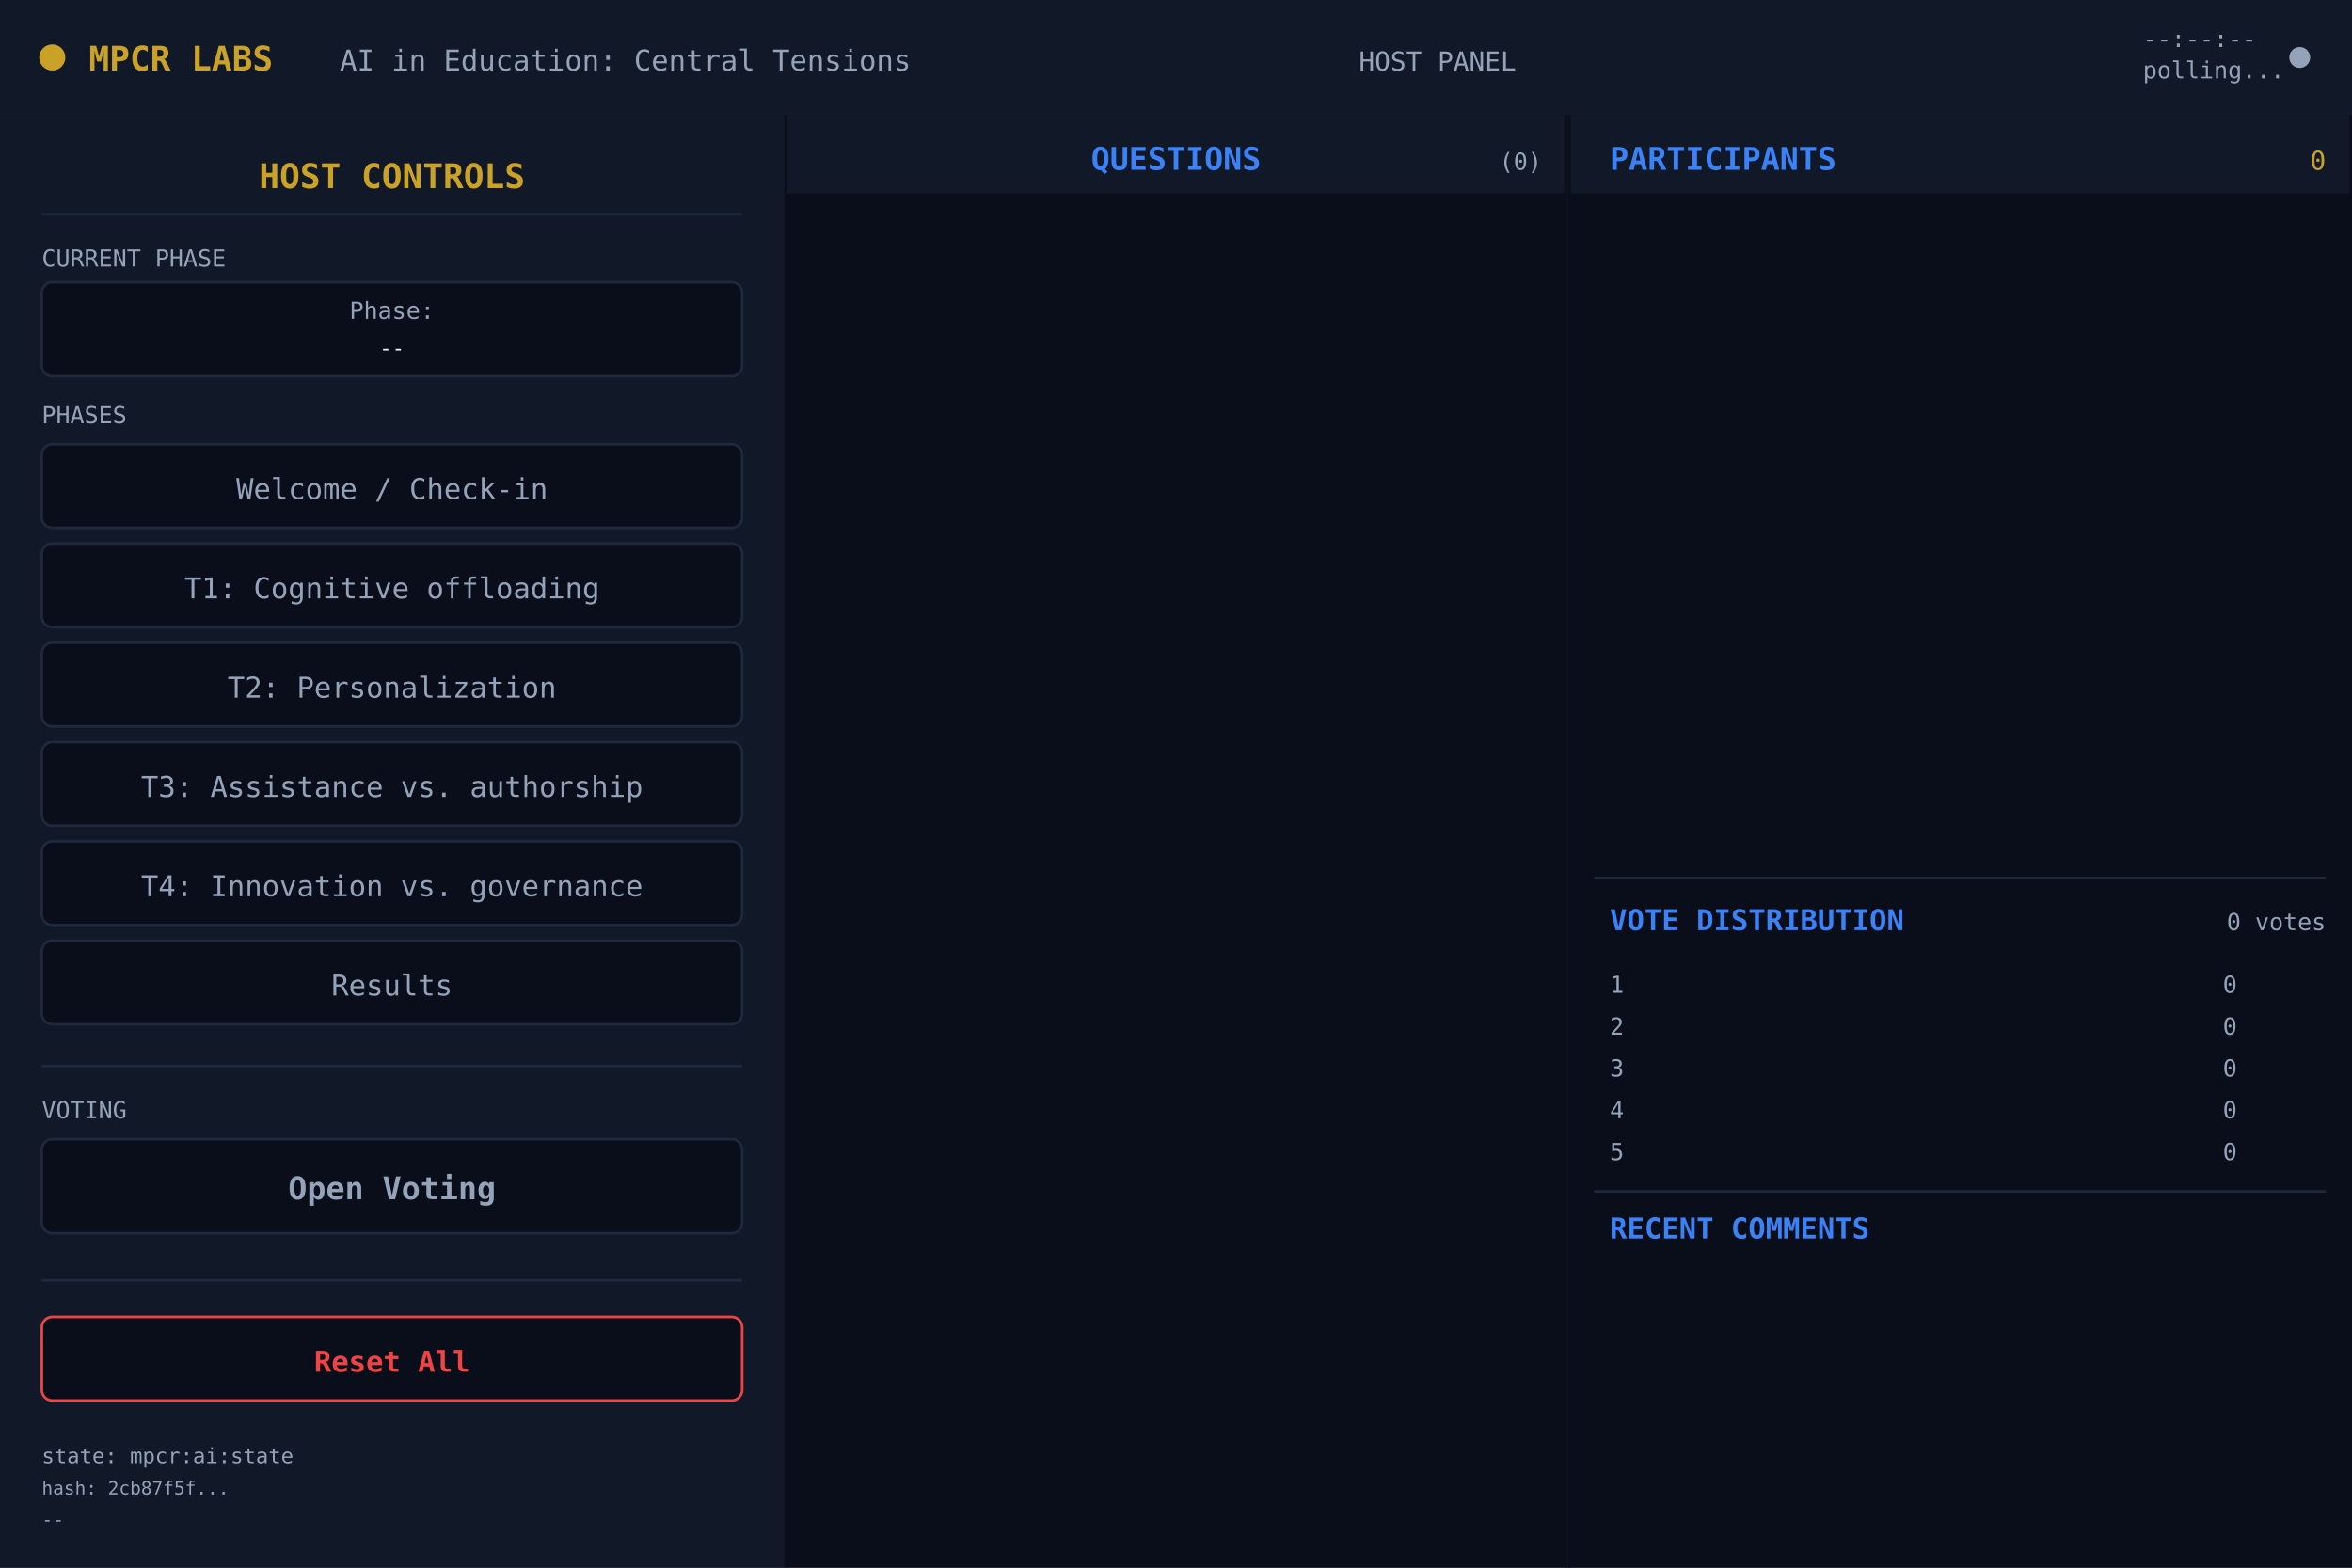
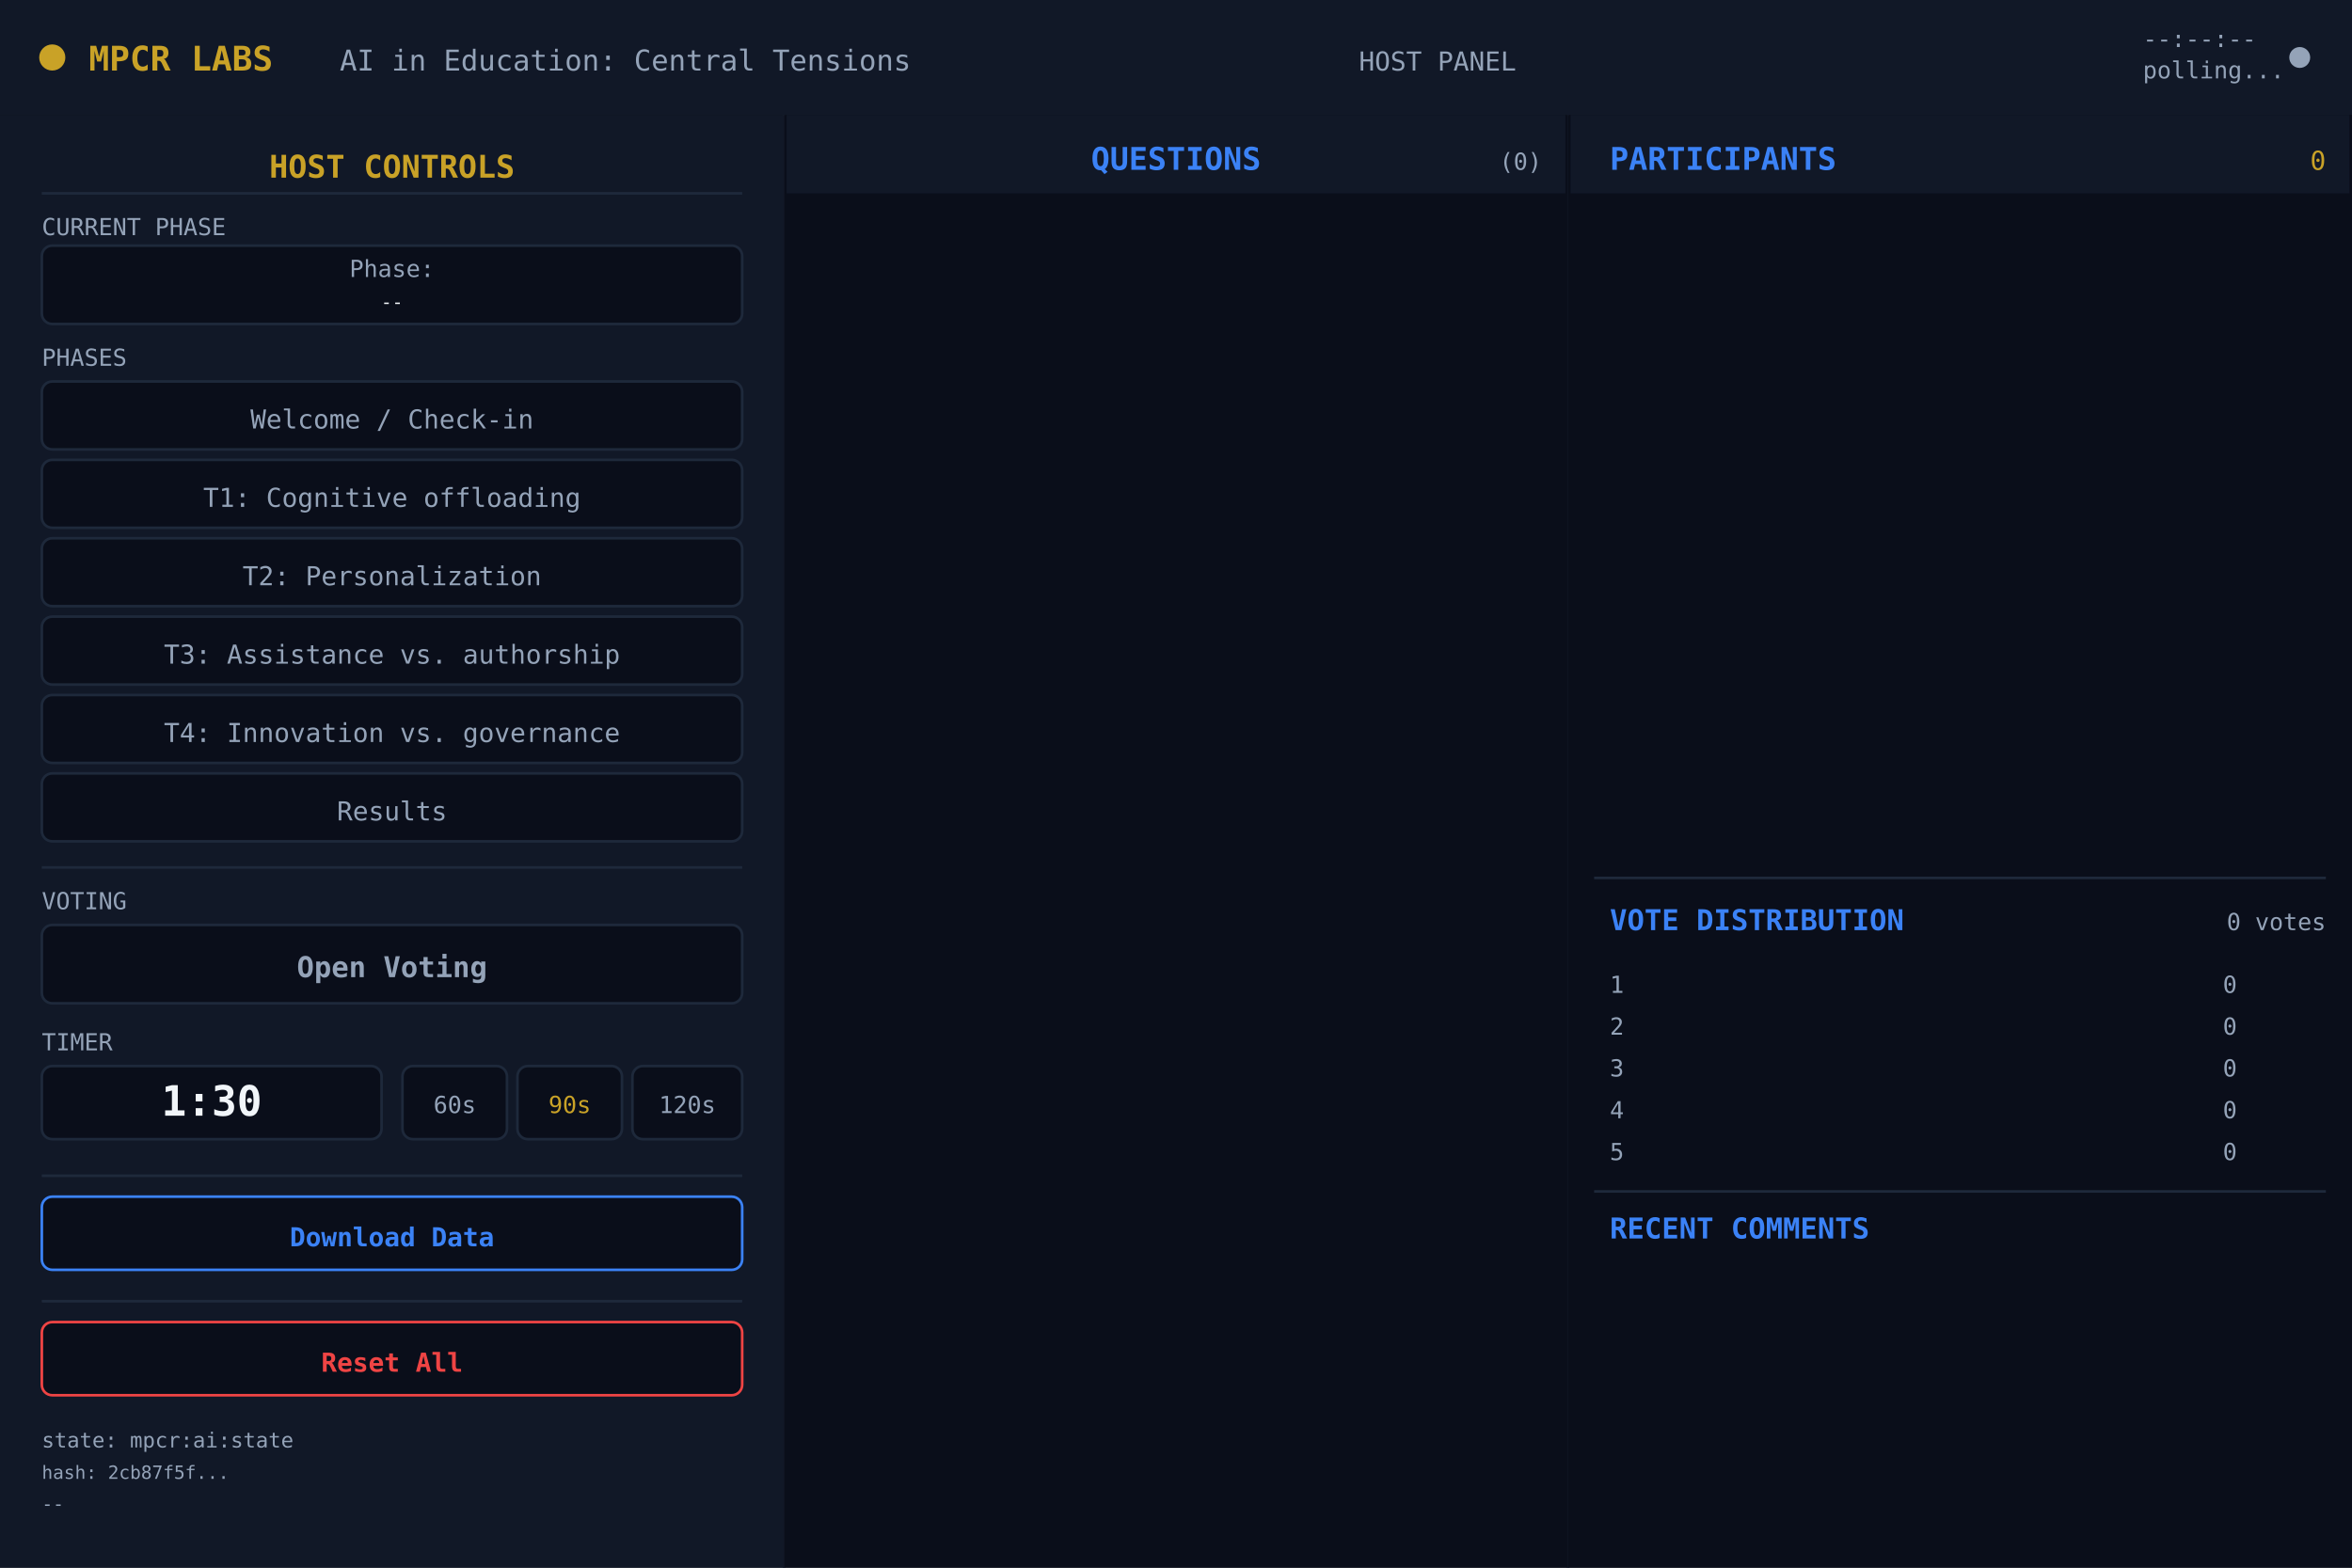
<svg xmlns="http://www.w3.org/2000/svg" viewBox="0 0 900 600">
  <defs>
    <clipPath id="qClip">
      <rect x="301" y="52" width="298" height="536" />
    </clipPath>
    <clipPath id="pClip">
      <rect x="601" y="52" width="298" height="280" />
    </clipPath>
    <clipPath id="cClip">
      <rect x="601" y="430" width="298" height="158" />
    </clipPath>
  </defs>
  <rect width="900" height="600" fill="#0a0e1a" />
  <rect width="900" height="44" fill="#111827" />
  <circle cx="20" cy="22" r="5" fill="#c9a227" id="connDot" />
  <text x="34" y="27" font-family="monospace" font-size="13" fill="#c9a227" font-weight="bold">MPCR LABS</text>
  <text x="130" y="27" font-family="monospace" font-size="11" fill="#94a3b8">AI in Education: Central Tensions</text>
  <text x="520" y="27" font-family="monospace" font-size="10" fill="#94a3b8">HOST PANEL</text>
  <text x="820" y="18" font-family="monospace" font-size="9" fill="#94a3b8" id="clockDisplay">--:--:--</text>
  <text x="820" y="30" font-family="monospace" font-size="9" fill="#94a3b8" id="pollStatus">polling...</text>
  <circle cx="880" cy="22" r="4" fill="#94a3b8" id="pollDot" />
  <line x1="300" y1="44" x2="300" y2="600" stroke="#1e293b" />
  <line x1="600" y1="44" x2="600" y2="600" stroke="#1e293b" />
  <rect x="0" y="44" width="300" height="556" fill="#111827" />
-   <text x="150" y="72" font-family="monospace" font-size="13" fill="#c9a227" font-weight="bold" text-anchor="middle">HOST CONTROLS</text>
-   <line x1="16" y1="82" x2="284" y2="82" stroke="#1e293b" />
-   <text x="16" y="102" font-family="monospace" font-size="9" fill="#94a3b8">CURRENT PHASE</text>
-   <rect x="16" y="108" width="268" height="36" rx="4" fill="#0a0e1a" stroke="#1e293b" />
-   <text x="150" y="122" font-family="monospace" font-size="9" fill="#94a3b8" text-anchor="middle" id="phaseLabel">Phase:</text>
-   <text x="150" y="136" font-family="monospace" font-size="8" fill="#f1f5f9" text-anchor="middle" id="phaseDetail">--</text>
-   <text x="16" y="162" font-family="monospace" font-size="9" fill="#94a3b8">PHASES</text>
-   <rect x="16" y="170" width="268" height="32" rx="4" fill="#0a0e1a" stroke="#1e293b" id="btnPhase0bg" style="cursor:pointer" />
-   <text x="150" y="191" font-family="monospace" font-size="11" fill="#94a3b8" text-anchor="middle" id="btnPhase0txt" style="pointer-events:none">Welcome / Check-in</text>
-   <rect x="16" y="170" width="268" height="32" rx="4" fill="transparent" id="btnPhase0" style="cursor:pointer" />
-   <rect x="16" y="208" width="268" height="32" rx="4" fill="#0a0e1a" stroke="#1e293b" id="btnPhase1bg" style="cursor:pointer" />
-   <text x="150" y="229" font-family="monospace" font-size="11" fill="#94a3b8" text-anchor="middle" id="btnPhase1txt" style="pointer-events:none">T1: Cognitive offloading</text>
-   <rect x="16" y="208" width="268" height="32" rx="4" fill="transparent" id="btnPhase1" style="cursor:pointer" />
-   <rect x="16" y="246" width="268" height="32" rx="4" fill="#0a0e1a" stroke="#1e293b" id="btnPhase2bg" style="cursor:pointer" />
-   <text x="150" y="267" font-family="monospace" font-size="11" fill="#94a3b8" text-anchor="middle" id="btnPhase2txt" style="pointer-events:none">T2: Personalization</text>
-   <rect x="16" y="246" width="268" height="32" rx="4" fill="transparent" id="btnPhase2" style="cursor:pointer" />
-   <rect x="16" y="284" width="268" height="32" rx="4" fill="#0a0e1a" stroke="#1e293b" id="btnPhase3bg" style="cursor:pointer" />
-   <text x="150" y="305" font-family="monospace" font-size="11" fill="#94a3b8" text-anchor="middle" id="btnPhase3txt" style="pointer-events:none">T3: Assistance vs. authorship</text>
-   <rect x="16" y="284" width="268" height="32" rx="4" fill="transparent" id="btnPhase3" style="cursor:pointer" />
-   <rect x="16" y="322" width="268" height="32" rx="4" fill="#0a0e1a" stroke="#1e293b" id="btnPhase4bg" style="cursor:pointer" />
-   <text x="150" y="343" font-family="monospace" font-size="11" fill="#94a3b8" text-anchor="middle" id="btnPhase4txt" style="pointer-events:none">T4: Innovation vs. governance</text>
-   <rect x="16" y="322" width="268" height="32" rx="4" fill="transparent" id="btnPhase4" style="cursor:pointer" />
-   <rect x="16" y="360" width="268" height="32" rx="4" fill="#0a0e1a" stroke="#1e293b" id="btnPhase5bg" style="cursor:pointer" />
-   <text x="150" y="381" font-family="monospace" font-size="11" fill="#94a3b8" text-anchor="middle" id="btnPhase5txt" style="pointer-events:none">Results</text>
-   <rect x="16" y="360" width="268" height="32" rx="4" fill="transparent" id="btnPhase5" style="cursor:pointer" />
-   <line x1="16" y1="408" x2="284" y2="408" stroke="#1e293b" />
-   <text x="16" y="428" font-family="monospace" font-size="9" fill="#94a3b8">VOTING</text>
-   <rect x="16" y="436" width="268" height="36" rx="4" fill="#0a0e1a" stroke="#1e293b" id="btnVoteBg" style="cursor:pointer" />
-   <text x="150" y="459" font-family="monospace" font-size="12" fill="#94a3b8" text-anchor="middle" font-weight="bold" id="btnVoteTxt" style="pointer-events:none">Open Voting</text>
-   <rect x="16" y="436" width="268" height="36" rx="4" fill="transparent" id="btnVote" style="cursor:pointer" />
-   <line x1="16" y1="490" x2="284" y2="490" stroke="#1e293b" />
-   <rect x="16" y="504" width="268" height="32" rx="4" fill="#0a0e1a" stroke="#ef4444" id="btnResetBg" style="cursor:pointer" />
-   <text x="150" y="525" font-family="monospace" font-size="11" fill="#ef4444" text-anchor="middle" font-weight="bold" id="btnResetTxt" style="pointer-events:none">Reset All</text>
-   <rect x="16" y="504" width="268" height="32" rx="4" fill="transparent" id="btnReset" style="cursor:pointer" />
-   <text x="16" y="560" font-family="monospace" font-size="8" fill="#94a3b8" id="stateInfo">state: mpcr:ai:state</text>
-   <text x="16" y="572" font-family="monospace" font-size="7" fill="#94a3b8" id="stateHash">hash: 2cb87f5f...</text>
-   <text x="16" y="584" font-family="monospace" font-size="7" fill="#94a3b8" id="writeStatus">--</text>
+   <text x="150" y="68" font-family="monospace" font-size="12" fill="#c9a227" font-weight="bold" text-anchor="middle">HOST CONTROLS</text>
+   <line x1="16" y1="74" x2="284" y2="74" stroke="#1e293b" />
+   <text x="16" y="90" font-family="monospace" font-size="9" fill="#94a3b8">CURRENT PHASE</text>
+   <rect x="16" y="94" width="268" height="30" rx="4" fill="#0a0e1a" stroke="#1e293b" />
+   <text x="150" y="106" font-family="monospace" font-size="9" fill="#94a3b8" text-anchor="middle" id="phaseLabel">Phase:</text>
+   <text x="150" y="118" font-family="monospace" font-size="7" fill="#f1f5f9" text-anchor="middle" id="phaseDetail">--</text>
+   <text x="16" y="140" font-family="monospace" font-size="9" fill="#94a3b8">PHASES</text>
+   <rect x="16" y="146" width="268" height="26" rx="4" fill="#0a0e1a" stroke="#1e293b" id="btnPhase0bg" style="cursor:pointer" />
+   <text x="150" y="164" font-family="monospace" font-size="10" fill="#94a3b8" text-anchor="middle" id="btnPhase0txt" style="pointer-events:none">Welcome / Check-in</text>
+   <rect x="16" y="146" width="268" height="26" rx="4" fill="transparent" id="btnPhase0" style="cursor:pointer" />
+   <rect x="16" y="176" width="268" height="26" rx="4" fill="#0a0e1a" stroke="#1e293b" id="btnPhase1bg" style="cursor:pointer" />
+   <text x="150" y="194" font-family="monospace" font-size="10" fill="#94a3b8" text-anchor="middle" id="btnPhase1txt" style="pointer-events:none">T1: Cognitive offloading</text>
+   <rect x="16" y="176" width="268" height="26" rx="4" fill="transparent" id="btnPhase1" style="cursor:pointer" />
+   <rect x="16" y="206" width="268" height="26" rx="4" fill="#0a0e1a" stroke="#1e293b" id="btnPhase2bg" style="cursor:pointer" />
+   <text x="150" y="224" font-family="monospace" font-size="10" fill="#94a3b8" text-anchor="middle" id="btnPhase2txt" style="pointer-events:none">T2: Personalization</text>
+   <rect x="16" y="206" width="268" height="26" rx="4" fill="transparent" id="btnPhase2" style="cursor:pointer" />
+   <rect x="16" y="236" width="268" height="26" rx="4" fill="#0a0e1a" stroke="#1e293b" id="btnPhase3bg" style="cursor:pointer" />
+   <text x="150" y="254" font-family="monospace" font-size="10" fill="#94a3b8" text-anchor="middle" id="btnPhase3txt" style="pointer-events:none">T3: Assistance vs. authorship</text>
+   <rect x="16" y="236" width="268" height="26" rx="4" fill="transparent" id="btnPhase3" style="cursor:pointer" />
+   <rect x="16" y="266" width="268" height="26" rx="4" fill="#0a0e1a" stroke="#1e293b" id="btnPhase4bg" style="cursor:pointer" />
+   <text x="150" y="284" font-family="monospace" font-size="10" fill="#94a3b8" text-anchor="middle" id="btnPhase4txt" style="pointer-events:none">T4: Innovation vs. governance</text>
+   <rect x="16" y="266" width="268" height="26" rx="4" fill="transparent" id="btnPhase4" style="cursor:pointer" />
+   <rect x="16" y="296" width="268" height="26" rx="4" fill="#0a0e1a" stroke="#1e293b" id="btnPhase5bg" style="cursor:pointer" />
+   <text x="150" y="314" font-family="monospace" font-size="10" fill="#94a3b8" text-anchor="middle" id="btnPhase5txt" style="pointer-events:none">Results</text>
+   <rect x="16" y="296" width="268" height="26" rx="4" fill="transparent" id="btnPhase5" style="cursor:pointer" />
+   <line x1="16" y1="332" x2="284" y2="332" stroke="#1e293b" />
+   <text x="16" y="348" font-family="monospace" font-size="9" fill="#94a3b8">VOTING</text>
+   <rect x="16" y="354" width="268" height="30" rx="4" fill="#0a0e1a" stroke="#1e293b" id="btnVoteBg" style="cursor:pointer" />
+   <text x="150" y="374" font-family="monospace" font-size="11" fill="#94a3b8" text-anchor="middle" font-weight="bold" id="btnVoteTxt" style="pointer-events:none">Open Voting</text>
+   <rect x="16" y="354" width="268" height="30" rx="4" fill="transparent" id="btnVote" style="cursor:pointer" />
+   <text x="16" y="402" font-family="monospace" font-size="9" fill="#94a3b8">TIMER</text>
+   <rect x="16" y="408" width="130" height="28" rx="4" fill="#0a0e1a" stroke="#1e293b" />
+   <text x="81" y="427" font-family="monospace" font-size="16" fill="#f1f5f9" text-anchor="middle" font-weight="bold" id="timerDisplay">1:30</text>
+   <rect x="154" y="408" width="40" height="28" rx="4" fill="#0a0e1a" stroke="#1e293b" id="btnTimer60bg" style="cursor:pointer" />
+   <text x="174" y="426" font-family="monospace" font-size="9" fill="#94a3b8" text-anchor="middle" id="btnTimer60txt" style="pointer-events:none">60s</text>
+   <rect x="154" y="408" width="40" height="28" rx="4" fill="transparent" id="btnTimer60" style="cursor:pointer" />
+   <rect x="198" y="408" width="40" height="28" rx="4" fill="#0a0e1a" stroke="#1e293b" id="btnTimer90bg" style="cursor:pointer" />
+   <text x="218" y="426" font-family="monospace" font-size="9" fill="#c9a227" text-anchor="middle" id="btnTimer90txt" style="pointer-events:none">90s</text>
+   <rect x="198" y="408" width="40" height="28" rx="4" fill="transparent" id="btnTimer90" style="cursor:pointer" />
+   <rect x="242" y="408" width="42" height="28" rx="4" fill="#0a0e1a" stroke="#1e293b" id="btnTimer120bg" style="cursor:pointer" />
+   <text x="263" y="426" font-family="monospace" font-size="9" fill="#94a3b8" text-anchor="middle" id="btnTimer120txt" style="pointer-events:none">120s</text>
+   <rect x="242" y="408" width="42" height="28" rx="4" fill="transparent" id="btnTimer120" style="cursor:pointer" />
+   <line x1="16" y1="450" x2="284" y2="450" stroke="#1e293b" />
+   <rect x="16" y="458" width="268" height="28" rx="4" fill="#0a0e1a" stroke="#3b82f6" id="btnExportBg" style="cursor:pointer" />
+   <text x="150" y="477" font-family="monospace" font-size="10" fill="#3b82f6" text-anchor="middle" font-weight="bold" id="btnExportTxt" style="pointer-events:none">Download Data</text>
+   <rect x="16" y="458" width="268" height="28" rx="4" fill="transparent" id="btnExport" style="cursor:pointer" />
+   <line x1="16" y1="498" x2="284" y2="498" stroke="#1e293b" />
+   <rect x="16" y="506" width="268" height="28" rx="4" fill="#0a0e1a" stroke="#ef4444" id="btnResetBg" style="cursor:pointer" />
+   <text x="150" y="525" font-family="monospace" font-size="10" fill="#ef4444" text-anchor="middle" font-weight="bold" id="btnResetTxt" style="pointer-events:none">Reset All</text>
+   <rect x="16" y="506" width="268" height="28" rx="4" fill="transparent" id="btnReset" style="cursor:pointer" />
+   <text x="16" y="554" font-family="monospace" font-size="8" fill="#94a3b8" id="stateInfo">state: mpcr:ai:state</text>
+   <text x="16" y="566" font-family="monospace" font-size="7" fill="#94a3b8" id="stateHash">hash: 2cb87f5f...</text>
+   <text x="16" y="578" font-family="monospace" font-size="7" fill="#94a3b8" id="writeStatus">--</text>
  <rect x="300" y="44" width="300" height="556" fill="#0a0e1a" />
  <rect x="301" y="44" width="298" height="30" fill="#111827" />
  <text x="450" y="65" font-family="monospace" font-size="12" fill="#3b82f6" font-weight="bold" text-anchor="middle">QUESTIONS</text>
  <text x="590" y="65" font-family="monospace" font-size="9" fill="#94a3b8" text-anchor="end" id="qCount">(0)</text>
  <g clip-path="url(#qClip)">
    <g id="questionsGroup" transform="translate(310, 82)" />
  </g>
  <text x="450" y="592" font-family="monospace" font-size="8" fill="#94a3b8" text-anchor="middle" id="qScrollHint" />
  <rect x="600" y="44" width="300" height="556" fill="#0a0e1a" />
  <rect x="601" y="44" width="298" height="30" fill="#111827" />
  <text x="616" y="65" font-family="monospace" font-size="12" fill="#3b82f6" font-weight="bold">PARTICIPANTS</text>
  <text x="890" y="65" font-family="monospace" font-size="10" fill="#c9a227" text-anchor="end" id="participantCount">0</text>
  <g clip-path="url(#pClip)">
    <g id="participantsGroup" transform="translate(610, 82)" />
  </g>
  <line x1="610" y1="336" x2="890" y2="336" stroke="#1e293b" />
  <text x="616" y="356" font-family="monospace" font-size="11" fill="#3b82f6" font-weight="bold">VOTE DISTRIBUTION</text>
  <text x="890" y="356" font-family="monospace" font-size="9" fill="#94a3b8" text-anchor="end" id="voteTotal">0 votes</text>
  <g id="voteBarsGroup" transform="translate(616, 366)">
    <text x="0" y="14" font-family="monospace" font-size="9" fill="#94a3b8">1</text>
    <rect x="18" y="4" width="0" height="12" rx="2" fill="#3b82f6" id="vbar1" />
    <text x="240" y="14" font-family="monospace" font-size="9" fill="#94a3b8" text-anchor="end" id="vcount1">0</text>
    <text x="0" y="30" font-family="monospace" font-size="9" fill="#94a3b8">2</text>
    <rect x="18" y="20" width="0" height="12" rx="2" fill="#3b82f6" id="vbar2" />
    <text x="240" y="30" font-family="monospace" font-size="9" fill="#94a3b8" text-anchor="end" id="vcount2">0</text>
    <text x="0" y="46" font-family="monospace" font-size="9" fill="#94a3b8">3</text>
    <rect x="18" y="36" width="0" height="12" rx="2" fill="#3b82f6" id="vbar3" />
    <text x="240" y="46" font-family="monospace" font-size="9" fill="#94a3b8" text-anchor="end" id="vcount3">0</text>
    <text x="0" y="62" font-family="monospace" font-size="9" fill="#94a3b8">4</text>
    <rect x="18" y="52" width="0" height="12" rx="2" fill="#3b82f6" id="vbar4" />
    <text x="240" y="62" font-family="monospace" font-size="9" fill="#94a3b8" text-anchor="end" id="vcount4">0</text>
    <text x="0" y="78" font-family="monospace" font-size="9" fill="#94a3b8">5</text>
    <rect x="18" y="68" width="0" height="12" rx="2" fill="#3b82f6" id="vbar5" />
    <text x="240" y="78" font-family="monospace" font-size="9" fill="#94a3b8" text-anchor="end" id="vcount5">0</text>
  </g>
  <line x1="610" y1="456" x2="890" y2="456" stroke="#1e293b" />
  <text x="616" y="474" font-family="monospace" font-size="11" fill="#3b82f6" font-weight="bold">RECENT COMMENTS</text>
  <g clip-path="url(#cClip)">
    <g id="commentsGroup" transform="translate(610, 486)" />
  </g>
</svg>
